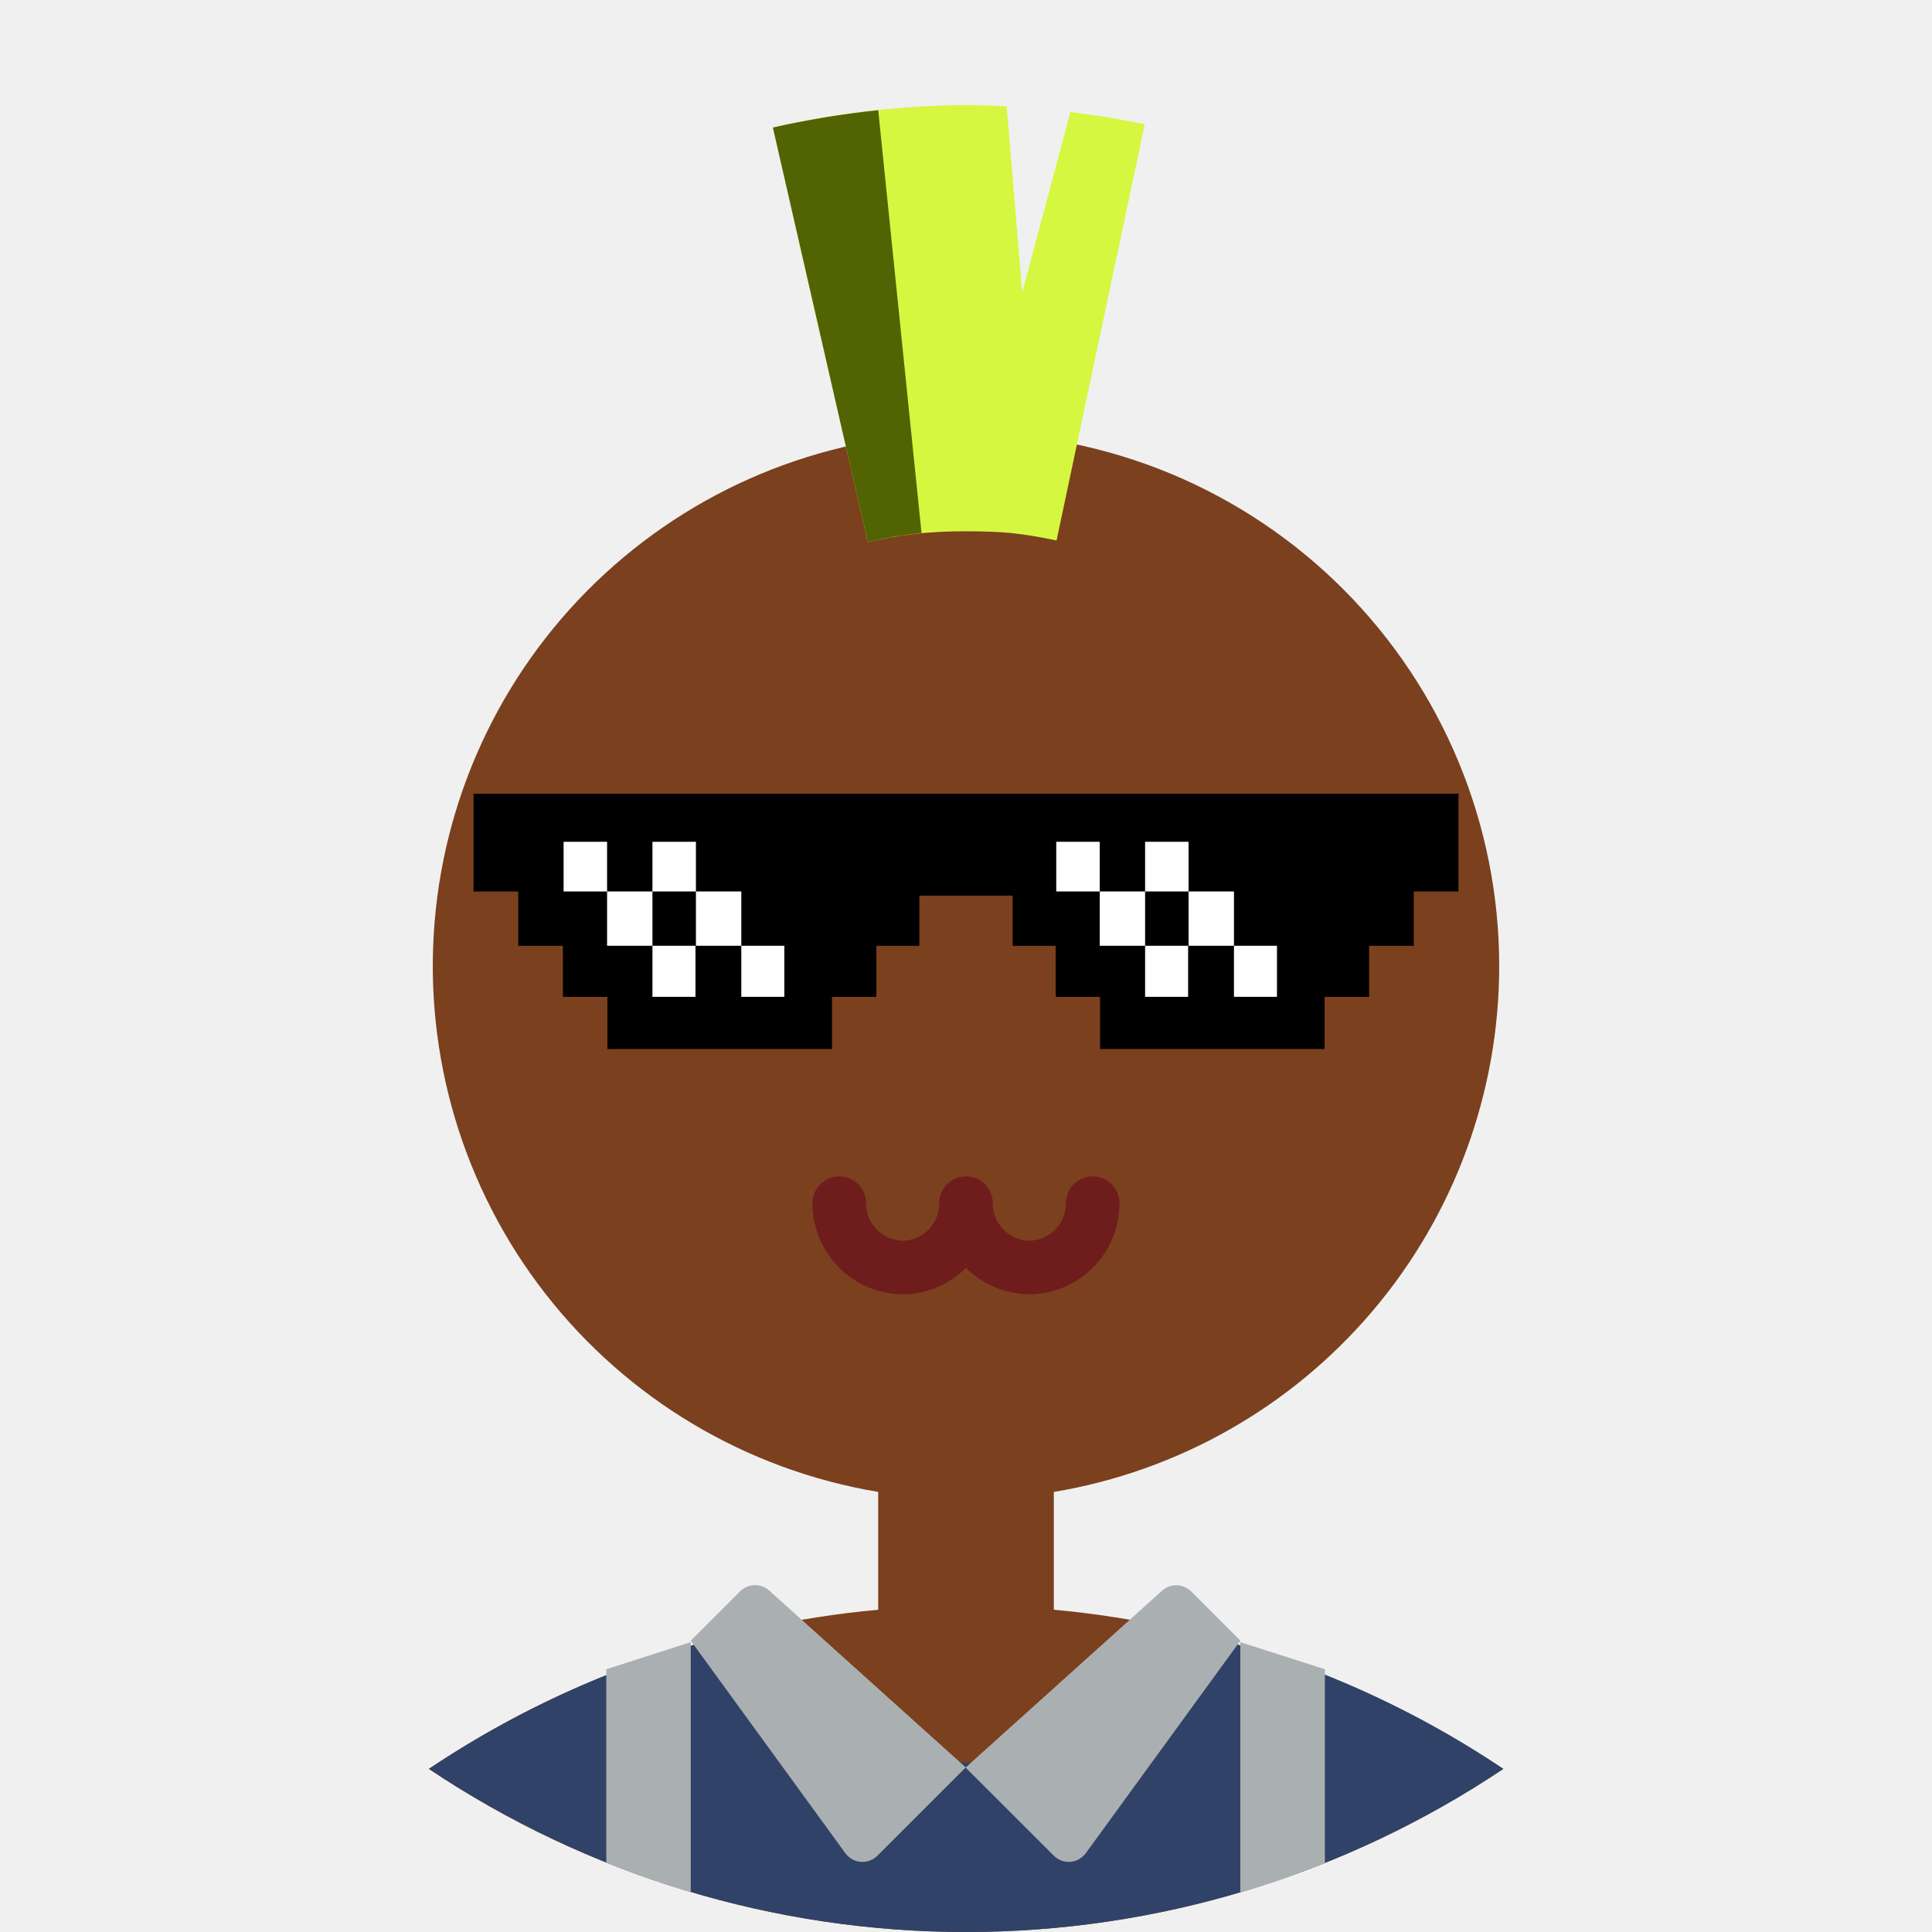
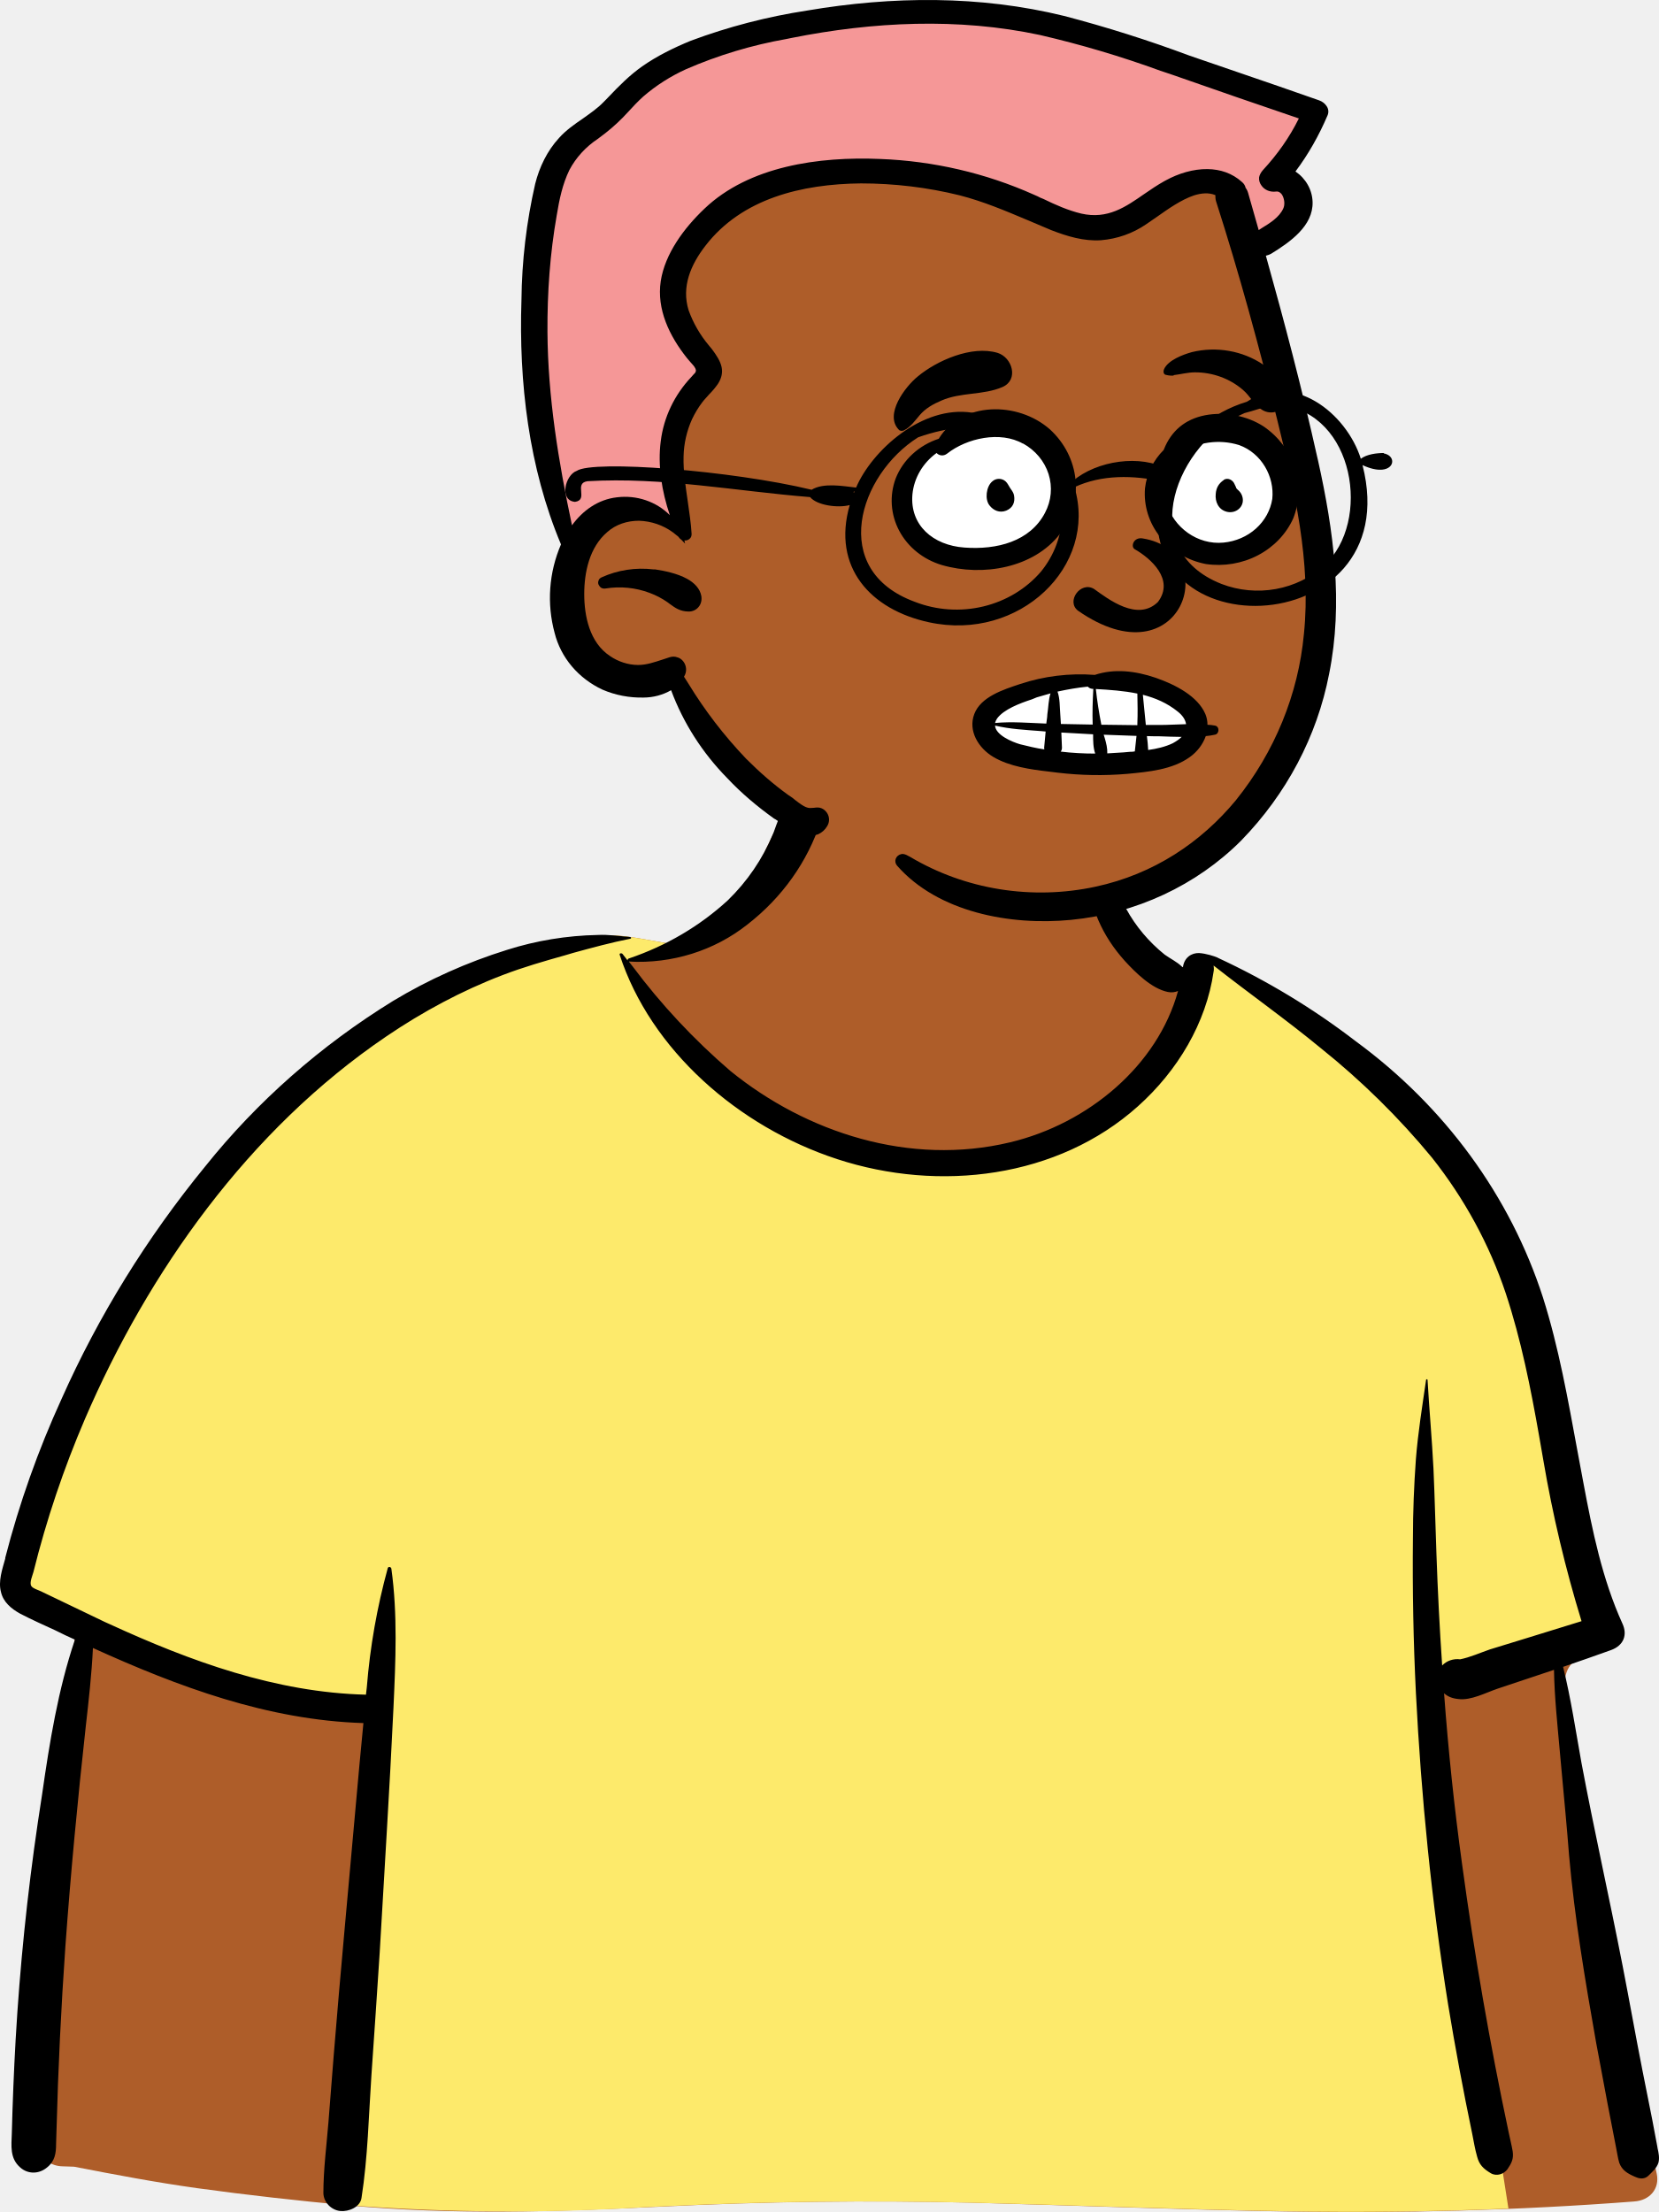
- <svg xmlns="http://www.w3.org/2000/svg" width="231" height="231" viewBox="0 0 231 231" fill="none">
-   <g clip-path="url(#clip0_252_140)">
-     <path d="M115.5 51.75C99.504 51.749 84.092 57.762 72.322 68.595C60.553 79.428 53.286 94.29 51.964 110.232C50.642 126.174 55.362 142.03 65.186 154.653C75.011 167.277 89.222 175.746 105 178.38V192.47C85.782 194.224 67.31 200.766 51.271 211.497C70.278 224.215 92.632 231.003 115.501 231.003C138.37 231.003 160.724 224.215 179.731 211.497C163.692 200.765 145.22 194.223 126.002 192.468V178.384C140.883 175.899 154.401 168.217 164.151 156.703C173.902 145.189 179.252 130.59 179.252 115.503C179.252 98.613 172.549 82.413 160.615 70.46C148.682 58.508 132.492 51.779 115.602 51.753C115.569 51.753 115.536 51.753 115.502 51.753L115.5 51.75Z" fill="#7B401E" />
-     <path d="M141.75 195C155.313 198.15 168.189 203.741 179.75 211.5C160.742 224.214 138.388 231 115.52 231C92.652 231 70.298 224.214 51.29 211.5C62.851 203.741 75.728 198.15 89.29 195L105 210.75H126L141.75 195Z" fill="#304267" />
-     <path d="M115.45 211.34L104.9 221.88C104.667 222.115 104.389 222.301 104.084 222.428C103.778 222.555 103.451 222.62 103.12 222.62C102.789 222.62 102.462 222.555 102.156 222.428C101.851 222.301 101.573 222.115 101.34 221.88C101.24 221.786 101.149 221.682 101.07 221.57L82.59 196.17L88.48 190.28C88.941 189.81 89.566 189.539 90.224 189.524C90.882 189.509 91.519 189.752 92 190.201L115.49 211.341L115.45 211.34Z" fill="#AAB0B1" />
-     <path d="M115.45 211.337L126 221.877C126.233 222.111 126.511 222.298 126.816 222.425C127.121 222.552 127.449 222.617 127.78 222.617C128.111 222.617 128.438 222.552 128.744 222.425C129.049 222.298 129.327 222.111 129.56 221.877C129.66 221.783 129.751 221.679 129.83 221.567L148.31 196.167L142.42 190.277C141.963 189.82 141.348 189.556 140.703 189.54C140.057 189.523 139.429 189.755 138.95 190.188L115.46 211.328L115.45 211.337Z" fill="#AAB0B1" />
-     <path d="M158.41 199.584L148.3 196.344V226.274C151.74 225.254 155.11 224.084 158.41 222.764V199.584ZM82.59 226.244V196.344L72.49 199.584V222.724C75.78 224.044 79.16 225.224 82.59 226.244Z" fill="#AAB0B1" />
-     <path d="M92.411 15.245C96.231 14.368 100.082 13.704 103.945 13.266C108.021 12.806 111.873 12.57 115.5 12.57C117.03 12.57 118.656 12.613 120.368 12.709L122.219 34.964L127.986 13.394C131.089 13.769 134.053 14.261 136.877 14.86L126.327 64.623C124.401 64.206 122.625 63.917 121.01 63.746C119.587 63.596 117.746 63.521 115.499 63.521C113.263 63.521 111.262 63.628 109.518 63.821C107.571 64.045 105.645 64.377 103.751 64.816L92.411 15.245Z" fill="#D6F740" />
-     <path d="M92.411 15.248C94.326 14.809 96.434 14.402 98.734 14.017C100.799 13.675 102.886 13.397 105.004 13.172L110.182 63.737C109.091 63.844 108 63.994 106.887 64.176C106.02 64.325 104.972 64.539 103.752 64.817L92.411 15.248Z" fill="#516303" />
-     <path d="M56.621 94.906V106.594H61.963V113.086H67.305V119.192H72.627V125.424H99.473V119.192H104.778V113.086H109.922V107.083H121.076V113.086H126.221V119.192H131.527V125.424H158.373V119.192H163.694V113.086H169.037V106.594H174.379V94.906H56.621Z" fill="black" />
-     <path d="M67.387 100.649V106.588H72.586V100.649H67.387ZM72.586 106.588V113.08H78.01V106.588H72.586ZM78.01 106.588H83.209V100.649H78.01V106.588ZM83.209 106.588V113.08H88.635V106.588H83.209ZM88.635 113.08V119.186H93.778V113.08H88.635ZM78.01 113.08V119.186H83.154V113.08H78.01ZM126.291 100.648V106.588H131.49V100.648H126.291ZM131.49 106.588V113.08H136.914V106.588H131.49ZM136.914 106.588H142.113V100.648H136.914V106.588ZM142.113 106.588V113.08H147.539V106.588H142.113ZM147.539 113.08V119.186H152.682V113.08H147.539ZM136.914 113.08V119.186H142.058V113.08H136.914Z" fill="white" />
-     <path d="M100.35 143.852C100.342 145.875 101.134 147.821 102.554 149.263C103.974 150.705 105.906 151.528 107.93 151.552C109.953 151.528 111.884 150.705 113.302 149.262C114.721 147.82 115.511 145.875 115.5 143.852C115.489 145.875 116.279 147.82 117.697 149.262C119.116 150.705 121.047 151.528 123.07 151.552C125.094 151.528 127.026 150.705 128.446 149.263C129.866 147.821 130.658 145.875 130.65 143.852" stroke="#6E1C1C" stroke-width="6.4" stroke-linecap="round" stroke-linejoin="round" />
-   </g>
-   <defs>
-     <clipPath id="clip0_252_140">
-       <rect width="231" height="231" fill="white" />
-     </clipPath>
-   </defs>
+ <svg xmlns="http://www.w3.org/2000/svg" width="150" height="200" viewBox="0 0 150 200" fill="none">
+   <path fill-rule="evenodd" clip-rule="evenodd" d="M144.643 172.446C143.507 166.419 142.511 160.37 141.655 154.303C141.464 152.92 141.176 151.358 142.172 150.352C143.57 148.915 144.853 147.693 145.007 145.645C145.16 143.723 144.47 141.622 144.049 139.754C143.116 135.838 142.011 131.961 140.736 128.132C139.472 124.234 138.074 120.372 136.657 116.528C135.335 112.935 134.071 109.289 132.348 105.84C129.092 99.283 123.538 94.433 116.721 91.182C114.997 90.374 111.55 87.5 109.769 86.871C108.141 86.26 108.141 88.003 106.532 87.338C105.249 86.817 104.043 86.135 103.334 84.967C102.568 83.71 100.595 81.931 100.289 80.476C99.657 77.351 100.346 74.692 97.991 72.339C95.823 70.279 93.104 68.802 90.12 68.064C83.666 66.394 75.086 67.561 71.199 73.183C69.341 75.86 68.709 79.111 66.181 81.285C63.998 83.207 64.496 84.518 61.661 85.488C61.489 85.542 57.142 84.68 56.989 84.734C53.886 84.105 50.918 85.847 48.083 86.853C43.849 88.37 39.803 90.315 36.018 92.655C28.413 97.407 21.777 103.4 16.427 110.348C9.678 119.053 4.716 128.86 1.796 139.269C1.47 140.418 1.125 141.604 1.508 142.753C1.834 143.705 2.542 144.406 3.385 144.981C4.534 145.753 6.832 146.238 6.775 147.801C6.756 148.986 6.315 150.226 6.104 151.393C5.856 152.777 5.664 154.178 5.453 155.561C4.534 161.92 3.806 168.314 3.481 174.709C3.059 181.049 3.027 187.406 3.385 193.75C3.404 194.163 3.538 194.558 3.768 194.863C3.577 194.935 3.538 195.295 3.787 195.348L4.304 195.438C4.692 195.711 5.161 195.862 5.645 195.869L6.698 195.905C10.394 196.624 14.091 197.324 17.825 197.845C22.383 198.474 26.941 198.977 31.518 199.408C40.94 200.27 50.286 199.983 59.689 199.516C69.09 199.049 78.507 198.93 87.918 199.157C97.34 199.408 106.762 199.785 116.184 199.947C126.717 200.127 137.25 199.857 147.745 199.049C149.181 198.959 150.082 197.881 149.794 196.534C148.09 188.505 146.156 180.529 144.624 172.464L144.643 172.446Z" fill="#AE5D29" />
+   <path fill-rule="evenodd" clip-rule="evenodd" d="M48.064 86.853L48.294 86.781C51.071 85.757 53.963 84.123 56.989 84.734C57.084 84.698 59.057 85.075 60.417 85.308L59.133 86.566L56.874 86.943C64.668 98.996 73.88 105.031 84.509 105.031C95.137 105.031 103.219 98.996 108.715 86.943L109.481 86.763C109.558 86.763 109.673 86.799 109.769 86.835C111.55 87.482 115.016 90.356 116.721 91.164C123.538 94.397 129.073 99.247 132.348 105.822C134.014 109.163 135.259 112.648 136.523 116.15L136.657 116.51C138.074 120.354 139.472 124.234 140.736 128.114C141.942 131.778 143.034 135.478 143.915 139.215L144.049 139.736C144.47 141.604 145.16 143.687 145.007 145.627C144.949 146.297 144.754 146.949 144.432 147.549L129.035 152.759L136.389 199.695C129.667 199.965 122.925 200.055 116.184 199.929C106.762 199.767 97.34 199.39 87.918 199.157C78.782 198.941 69.667 199.031 60.532 199.462L58.233 199.57C49.336 200.126 40.406 200.066 31.518 199.39L30.924 199.336V192.456L34.046 154.214L18.151 151.411L2.581 144.316C2.092 143.879 1.723 143.336 1.508 142.735C1.144 141.658 1.413 140.58 1.7 139.502L1.796 139.269C4.758 128.875 9.717 119.074 16.427 110.348C21.77 103.395 28.399 97.397 35.999 92.637C39.791 90.302 43.832 88.344 48.064 86.835V86.853Z" fill="#FDEA6B" />
+   <path fill-rule="evenodd" clip-rule="evenodd" d="M54.039 84.536C55.016 84.482 56.012 84.644 56.989 84.716C57.065 84.734 57.104 84.859 56.989 84.877C55.265 85.219 53.541 85.686 51.837 86.153L51.109 86.368C49.194 86.907 47.317 87.446 45.441 88.165C41.725 89.584 38.202 91.488 34.946 93.697C22.44 102.175 13.401 115.019 7.675 128.311C5.748 132.803 4.192 137.427 3.021 142.143C2.945 142.43 2.638 143.113 2.83 143.4C2.964 143.634 3.519 143.777 3.787 143.921L4.649 144.334L9.475 146.651L9.916 146.849C17.193 150.19 24.93 153.028 33.088 153.226L33.165 152.561C33.454 148.923 34.089 145.316 35.061 141.783C35.118 141.604 35.367 141.676 35.386 141.837C35.961 145.987 35.769 150.172 35.578 154.357C35.233 161.722 34.754 169.123 34.333 176.506C34.103 180.206 33.835 183.87 33.586 187.589C33.337 191.271 33.261 195.061 32.686 198.726C32.571 199.552 31.537 199.983 30.771 199.911C29.928 199.821 29.258 199.103 29.239 198.294C29.239 196.157 29.526 193.983 29.698 191.864L30.177 185.792C30.771 178.41 31.48 171.027 32.131 163.644C32.361 161.027 32.603 158.41 32.858 155.794C24.202 155.525 16.12 152.507 8.403 149.004C8.288 151.376 8.02 153.765 7.752 156.118C7.024 162.728 6.392 169.338 5.913 175.967C5.523 181.511 5.255 187.063 5.109 192.618L5.07 193.876C5.07 194.666 4.975 195.402 4.247 195.977C3.538 196.57 2.542 196.606 1.834 195.977C0.876 195.151 1.03 194.019 1.068 192.906C1.14 190.078 1.255 187.252 1.413 184.427C1.791 177.847 2.462 171.285 3.423 164.758L3.806 162.243C4.477 157.573 5.243 152.777 6.775 148.25C6.181 147.981 5.587 147.711 4.994 147.406C3.94 146.921 2.849 146.436 1.815 145.897C1.01 145.448 0.302 144.855 0.091 143.957C-0.177 142.969 0.206 141.891 0.474 140.921V140.849C1.74 135.934 3.444 131.127 5.568 126.479C8.909 118.976 13.274 111.912 18.553 105.463C23.251 99.592 28.998 94.53 35.54 90.5C38.755 88.564 42.216 87.013 45.843 85.883C48.486 85.044 51.25 84.59 54.039 84.536ZM71.294 72.68C72.444 71.513 74.761 72.716 74.205 74.261C73.018 77.92 70.707 81.169 67.56 83.602C64.585 85.958 60.761 87.153 56.874 86.943L57.199 87.374C59.767 90.816 62.727 93.984 66.028 96.823C72.922 102.427 82.268 105.445 91.307 103.289C98.412 101.601 104.675 96.32 106.513 89.602C106.264 89.709 105.939 89.763 105.594 89.691C104.119 89.386 102.664 87.931 101.706 86.889C100.691 85.757 99.887 84.554 99.293 83.171C98.221 80.656 97.876 77.405 99.351 74.962C99.542 74.656 99.925 74.836 99.983 75.141L100.04 75.591C100.327 77.872 100.672 80.081 101.821 82.165C102.684 83.748 103.868 85.157 105.307 86.314C105.804 86.674 106.417 86.961 106.858 87.392L106.954 87.464C107.068 86.566 107.739 86.153 108.409 86.171C109.041 86.207 109.807 86.458 110.094 86.584L110.113 86.602C114.561 88.664 118.744 91.195 122.581 94.146C130.635 100.049 136.547 108.142 139.51 117.318C140.947 121.863 141.77 126.551 142.632 131.221L143.168 134.095C143.972 138.388 144.872 142.789 146.692 146.795C147.171 147.819 146.807 148.789 145.639 149.202C144.207 149.716 142.77 150.219 141.33 150.711C142.038 153.585 142.479 156.549 142.996 159.423C144.145 165.548 145.524 171.638 146.711 177.745C147.324 180.888 147.879 184.032 148.492 187.14L149.392 191.666L149.852 194.109L149.871 194.235C149.967 194.666 150.062 195.115 149.947 195.546C149.794 196.031 149.392 196.372 149.028 196.732C148.722 197.019 148.301 197.019 147.937 196.857L147.803 196.803C147.151 196.516 146.654 196.229 146.405 195.546C146.27 195.097 146.213 194.612 146.117 194.163C145.602 191.555 145.104 188.945 144.624 186.331L144.317 184.697C143.321 179.056 142.364 173.398 141.866 167.722C141.674 165.207 141.425 162.674 141.195 160.141L141.023 158.255C140.812 155.866 140.544 153.405 140.506 150.98L139.644 151.268L135.393 152.687C134.339 153.046 132.999 153.765 131.869 153.621C131.314 153.567 130.911 153.405 130.567 153.1C130.95 158.273 131.486 163.411 132.195 168.548C133.299 176.675 134.704 184.763 136.408 192.798C136.523 193.373 136.676 193.947 136.772 194.522C136.867 195.187 136.676 195.582 136.293 196.139C135.967 196.57 135.335 196.803 134.799 196.498C134.11 196.085 133.746 195.726 133.554 194.989C133.363 194.325 133.248 193.624 133.114 192.941C132.303 189.052 131.575 185.147 130.931 181.23C129.437 171.889 128.498 162.477 128.02 153.064C127.791 148.409 127.702 143.749 127.752 139.089C127.752 136.7 127.847 134.311 128.02 131.922C128.211 129.515 128.594 127.162 128.939 124.773C128.939 124.683 129.073 124.683 129.073 124.773C129.226 127.449 129.475 130.126 129.609 132.802C129.724 135.371 129.782 137.921 129.877 140.49C129.992 143.849 130.165 147.226 130.394 150.585C130.596 150.374 130.85 150.213 131.134 150.116C131.418 150.019 131.723 149.989 132.022 150.028C132.922 149.849 133.88 149.418 134.722 149.13L137.94 148.142L142.996 146.58C141.533 141.812 140.382 136.965 139.549 132.066L139.165 129.856C138.399 125.509 137.538 121.144 136.14 116.923C134.664 112.519 132.411 108.378 129.475 104.672C126.485 101.044 123.103 97.715 119.383 94.739C116.242 92.152 112.929 89.817 109.73 87.302C109.75 87.464 109.769 87.662 109.73 87.841C109.06 92.493 106.475 96.823 102.874 100.038C95.654 106.504 84.949 107.834 75.68 104.798C66.737 101.87 58.827 94.918 56.031 86.332C55.974 86.189 56.184 86.153 56.28 86.243L56.74 86.835C56.74 86.763 56.778 86.674 56.874 86.656C60.216 85.529 63.26 83.74 65.798 81.41C67.568 79.69 68.954 77.657 69.877 75.429L69.954 75.249C70.279 74.351 70.567 73.417 71.294 72.698V72.68Z" fill="black" />
+   <path fill-rule="evenodd" clip-rule="evenodd" d="M94.37 82.183C90.128 82.201 86.535 81.069 83.783 79.201C80.343 78.051 76.196 76.273 73.692 74.405C72.699 74.638 71.533 73.668 70.788 73.147C66.106 69.878 62.456 65.064 61.366 60.268C59.684 62.244 57.296 62.352 55.021 61.346C50.244 58.795 50.416 53.442 52.136 49.418C48.505 41.766 46.001 21.576 51.524 13.439C52.671 12.217 54.314 11.499 55.518 10.242C56.589 9.164 57.601 8.032 58.825 7.188C62.608 4.475 69.106 3.038 73.196 2.338C90.204 -1.093 103.257 5.104 118.679 10.349C117.772 12.402 116.583 14.334 115.143 16.097C118.965 17.445 117.207 20.462 114.245 21.989L112.487 21.181C115.239 30.45 121.564 53.478 118.832 60.879C116.653 72.393 107.079 82.254 94.37 82.183Z" fill="#AE5D29" />
+   <path d="M55.881 46.311C53.722 46.311 52.117 48.592 52.117 48.592H51.677C48.275 40.365 46.135 21.361 51.486 13.529C52.059 12.918 52.766 12.415 53.474 11.912C54.363 11.332 55.172 10.651 55.881 9.882C56.78 8.948 57.678 8.014 58.748 7.278C62.532 4.583 69.029 3.146 73.1 2.464C87.739 -0.536 99.454 3.649 112.258 8.194C114.36 8.948 116.462 9.703 118.621 10.439C117.72 12.491 116.538 14.423 115.105 16.187C118.927 17.535 117.169 20.552 114.207 22.079L112.888 21.486C112.544 19.744 111.627 16.367 109.697 16.187C108.321 16.062 106.066 17.265 103.887 18.433C101.919 19.51 99.989 20.534 98.785 20.534C97.829 20.534 95.459 19.816 92.478 18.918C87.509 17.409 80.859 15.397 76.463 15.397C69.431 15.397 63.468 20.858 61.08 24.809C58.691 28.761 64.615 33.665 64.615 33.665C64.615 33.665 61.08 37.922 61.08 39.79C61.08 41.659 61.901 47.496 61.901 47.496C61.901 47.496 58.079 46.311 55.92 46.311H55.881Z" fill="#F59797" />
+   <path fill-rule="evenodd" clip-rule="evenodd" d="M96.835 83.171C91.312 83.71 84.796 82.47 81.107 78.267C81.033 78.181 80.983 78.079 80.962 77.971C80.941 77.862 80.95 77.75 80.989 77.645C81.027 77.541 81.093 77.447 81.181 77.374C81.269 77.3 81.375 77.249 81.49 77.225C81.623 77.189 81.776 77.225 81.948 77.297L82.292 77.476C84.758 78.943 87.509 79.936 90.386 80.398C93.262 80.861 96.208 80.784 99.052 80.171C104.327 79.039 108.608 76.147 111.742 72.357C115.253 67.987 117.385 62.777 117.895 57.322C118.564 50.784 117.035 44.299 115.487 37.976C113.844 31.33 112.047 24.72 109.945 18.181C109.888 17.984 109.888 17.804 109.888 17.642C109.276 17.391 108.627 17.463 107.977 17.66C106.792 18.055 105.607 18.9 104.613 19.6L103.62 20.283C102.427 21.102 101.02 21.598 99.549 21.72C98.001 21.828 96.472 21.361 95.039 20.804L92.918 19.906C90.911 19.061 88.924 18.217 86.764 17.66C83.859 16.942 80.84 16.582 77.84 16.582C72.489 16.636 67.08 17.948 63.793 22.205C62.456 23.929 61.596 25.923 62.264 28.061C62.678 29.212 63.298 30.287 64.099 31.24L64.367 31.564C64.768 32.102 65.131 32.641 65.246 33.198C65.341 33.665 65.265 34.168 64.902 34.725C64.663 35.063 64.395 35.382 64.099 35.677C63.908 35.91 63.679 36.126 63.507 36.359C63.14 36.843 62.826 37.361 62.57 37.904C62.091 38.968 61.832 40.108 61.806 41.263C61.767 42.647 61.997 43.994 62.188 45.359C62.322 46.329 62.475 47.281 62.532 48.269C62.532 48.449 62.494 48.556 62.417 48.646C62.372 48.704 62.315 48.753 62.249 48.79C62.184 48.827 62.111 48.852 62.035 48.862H61.882L61.94 49.149C61.831 49.024 61.716 48.904 61.596 48.79C61.481 48.718 61.404 48.628 61.328 48.52L60.831 48.125C59.954 47.484 58.884 47.119 57.773 47.083C56.722 47.083 55.69 47.407 54.907 48.107C53.282 49.49 52.824 51.772 52.824 53.712C52.824 55.688 53.302 58.094 55.155 59.316C55.882 59.819 56.799 60.124 57.697 60.124C58.461 60.124 59.169 59.873 59.895 59.639L60.544 59.424C60.793 59.352 61.022 59.352 61.213 59.424C61.443 59.478 61.615 59.603 61.767 59.783C61.927 59.983 62.019 60.223 62.033 60.473C62.047 60.722 61.981 60.97 61.844 61.184L62.245 61.813C63.724 64.243 65.473 66.519 67.463 68.603C68.647 69.788 69.909 70.902 71.285 71.89L71.476 72.016C71.609 72.106 71.743 72.195 71.877 72.321C72.278 72.626 72.775 73.04 73.215 73.058L73.578 73.04C73.826 73.004 74.056 72.986 74.266 73.076C74.438 73.147 74.61 73.255 74.782 73.507C74.898 73.688 74.96 73.896 74.96 74.108C74.96 74.32 74.898 74.528 74.782 74.71C74.6 75.022 74.32 75.274 73.979 75.429C73.622 75.565 73.228 75.596 72.852 75.518C71.896 75.339 70.807 74.584 70.119 74.081L69.985 74.01C68.456 72.914 67.023 71.71 65.762 70.363C63.503 68.067 61.773 65.358 60.678 62.406C59.93 62.836 59.071 63.065 58.194 63.07C56.91 63.101 55.635 62.856 54.467 62.352C53.392 61.849 52.447 61.13 51.7 60.245C50.954 59.36 50.424 58.331 50.148 57.232C49.426 54.573 49.627 51.766 50.722 49.221C47.798 42.269 46.9 34.545 47.148 27.127C47.183 23.593 47.599 20.073 48.39 16.618C48.772 15.11 49.46 13.655 50.55 12.469C51.161 11.786 51.926 11.248 52.69 10.727C53.34 10.26 54.009 9.81 54.563 9.236L54.83 8.966L55.002 8.787C55.958 7.781 56.913 6.811 58.06 6.002C59.417 5.05 60.927 4.314 62.456 3.685C65.844 2.421 69.368 1.506 72.966 0.955C80.687 -0.356 88.599 -0.428 96.205 1.44C100.054 2.446 103.843 3.646 107.556 5.032L115.564 7.781L119.271 9.074C119.56 9.174 119.803 9.364 119.959 9.613C120.039 9.733 120.087 9.868 120.1 10.008C120.113 10.149 120.091 10.29 120.036 10.421C119.271 12.217 118.316 13.924 117.131 15.505C117.598 15.823 117.981 16.238 118.249 16.718C118.518 17.197 118.665 17.729 118.679 18.271C118.736 20.427 116.653 21.881 114.933 22.941C114.761 23.031 114.608 23.085 114.455 23.121C116.137 29.12 117.723 35.156 119.08 41.245L119.176 41.658C120.59 48.017 121.469 54.52 120.169 60.951C119.079 66.571 116.324 71.789 112.219 76.003C108.175 80.053 102.713 82.598 96.835 83.171ZM60.564 46.58C59.837 44.425 59.455 42.09 59.742 39.898C60.007 37.736 60.974 35.704 62.513 34.078L62.704 33.863C62.8 33.773 62.895 33.683 62.914 33.557C62.933 33.486 62.914 33.414 62.876 33.324C62.78 33.108 62.589 32.929 62.417 32.731L62.111 32.372C60.525 30.378 59.36 27.971 59.742 25.42C60.124 22.941 61.844 20.624 63.698 18.864C67.73 15.02 74.037 14.139 79.579 14.373C84.401 14.555 89.134 15.655 93.491 17.606L93.816 17.75C93.988 17.84 94.16 17.93 94.332 17.984C95.44 18.523 96.568 19.025 97.772 19.313C100.161 19.852 101.785 18.702 103.467 17.535C104.04 17.139 104.652 16.726 105.263 16.385L105.397 16.313C106.544 15.684 107.881 15.271 109.181 15.289C110.327 15.307 111.398 15.648 112.296 16.457C112.487 16.618 112.583 16.798 112.621 16.978C112.726 17.119 112.804 17.277 112.85 17.445C113.17 18.564 113.488 19.684 113.806 20.804L114.054 20.642C114.818 20.175 115.659 19.654 116.022 18.864C116.175 18.558 116.156 18.073 115.965 17.696C115.908 17.573 115.815 17.467 115.698 17.391C115.621 17.337 115.506 17.301 115.392 17.319C115.105 17.355 114.857 17.319 114.627 17.229C114.381 17.13 114.173 16.96 114.035 16.744C113.883 16.533 113.815 16.279 113.844 16.026C113.882 15.828 113.997 15.595 114.188 15.379C115.487 13.978 116.596 12.415 117.437 10.709L111.875 8.805L105.989 6.757L104.919 6.398C101.366 5.102 97.727 4.022 94.026 3.164C86.63 1.584 78.929 1.961 71.552 3.434L71.113 3.524C67.978 4.078 64.929 4.995 62.035 6.254C60.628 6.893 59.327 7.722 58.175 8.715C57.678 9.164 57.219 9.649 56.78 10.134C56.157 10.822 55.473 11.459 54.735 12.038L54.047 12.559C52.961 13.28 52.081 14.243 51.486 15.361C50.855 16.654 50.569 18.055 50.339 19.456C49.728 22.923 49.479 26.462 49.499 30.001C49.537 35.928 50.492 41.712 51.715 47.496C52.671 46.185 54.047 45.161 55.786 44.964C56.662 44.856 57.552 44.946 58.383 45.227C59.214 45.509 59.962 45.972 60.564 46.58ZM58.729 53.604C57.468 53.13 56.092 52.993 54.754 53.209C54.624 53.233 54.489 53.214 54.372 53.155C54.257 53.083 54.181 52.975 54.123 52.867C54.066 52.742 54.066 52.616 54.123 52.49C54.142 52.382 54.238 52.275 54.391 52.203C55.85 51.538 57.484 51.289 59.092 51.484H59.245C60.067 51.61 61.232 51.843 62.111 52.328C62.78 52.688 63.296 53.227 63.411 53.891C63.468 54.251 63.392 54.61 63.163 54.879C63.054 55.014 62.912 55.123 62.749 55.195C62.586 55.267 62.406 55.3 62.226 55.292C61.5 55.274 61.08 54.987 60.564 54.61L60.373 54.466C59.869 54.109 59.316 53.819 58.729 53.604Z" fill="black" />
+   <path fill-rule="evenodd" clip-rule="evenodd" d="M89.201 65.603C89.201 62.298 94.371 61.579 98.853 61.579C103.334 61.579 108.352 62.549 108.352 65.603C108.352 68.656 103.085 69.124 99.791 69.124C96.516 69.124 89.201 68.89 89.201 65.603ZM89.239 50.478C93.261 50.478 96.516 47.909 96.516 44.73C96.516 41.551 93.261 38.982 89.239 38.982C85.217 38.982 81.962 41.551 81.962 44.73C81.962 47.909 85.217 50.478 89.239 50.478ZM110.401 50.478C112.013 50.464 113.553 49.851 114.683 48.773C115.814 47.696 116.444 46.242 116.433 44.73C116.433 41.551 113.733 38.982 110.401 38.982C108.789 38.996 107.249 39.609 106.118 40.687C104.987 41.764 104.358 43.218 104.368 44.73C104.368 47.909 107.068 50.478 110.401 50.478Z" fill="white" />
+   <path fill-rule="evenodd" clip-rule="evenodd" d="M98.987 61.022C100.768 60.43 102.664 60.663 104.464 61.274L104.617 61.328C106.283 61.92 108.294 62.944 108.984 64.561C109.118 64.884 109.175 65.208 109.175 65.531C109.405 65.531 109.615 65.567 109.845 65.603C110.286 65.675 110.267 66.357 109.845 66.429C109.577 66.483 109.29 66.537 109.022 66.555C108.753 67.313 108.246 67.977 107.566 68.459C105.996 69.591 103.832 69.788 101.936 69.968C99.829 70.147 97.723 70.112 95.616 69.86L94.888 69.77C93.165 69.573 91.269 69.303 89.813 68.441C88.454 67.633 87.515 66.07 88.09 64.561C88.683 62.998 90.713 62.352 92.226 61.849C94.392 61.129 96.696 60.847 98.987 61.022ZM95.961 66.232L96.018 67.597C96.018 67.74 95.98 67.866 95.903 67.956C96.938 68.082 97.991 68.136 99.025 68.136C98.834 67.597 98.834 66.968 98.834 66.393L95.961 66.232ZM99.791 66.429L99.887 66.734C100.021 67.184 100.136 67.669 100.117 68.118L101.572 68.028L102.185 67.974C102.319 67.974 102.472 67.974 102.606 67.938L102.759 66.537L99.791 66.429ZM103.698 66.555C103.755 66.968 103.794 67.399 103.813 67.812C104.579 67.704 105.364 67.525 106.034 67.202C106.36 67.022 106.628 66.842 106.839 66.627C106.168 66.627 105.498 66.591 104.847 66.573H104.464L103.698 66.555ZM89.967 65.603C90.024 66.465 91.499 67.076 92.226 67.291C92.954 67.471 93.682 67.651 94.429 67.758C94.412 67.7 94.405 67.639 94.41 67.579L94.544 66.142L94.161 66.106C92.763 65.998 91.307 65.926 89.967 65.603ZM99.082 62.298C99.197 63.376 99.37 64.453 99.58 65.531H99.963L102.836 65.567V65.423C102.874 64.525 102.855 63.627 102.836 62.711C101.63 62.459 100.346 62.37 99.082 62.298ZM103.334 62.837L103.602 65.549H104.847C105.613 65.549 106.436 65.495 107.241 65.477C107.183 65.082 106.934 64.687 106.475 64.328C105.517 63.555 104.445 63.106 103.334 62.819V62.837ZM98.355 62.082C97.436 62.172 96.516 62.334 95.616 62.531C95.846 63.178 95.808 63.896 95.865 64.579L95.922 65.459L98.795 65.513C98.757 64.435 98.795 63.358 98.853 62.28H98.738C98.585 62.262 98.451 62.19 98.355 62.082ZM94.984 62.693L93.739 63.052L93.299 63.232C92.207 63.591 90.771 64.13 90.158 64.956C90.062 65.1 90.005 65.226 89.967 65.369C91.499 65.226 93.069 65.369 94.601 65.423L94.678 64.848L94.697 64.579C94.793 63.968 94.793 63.286 94.984 62.693ZM102.587 49.652C104.043 50.478 106.226 52.4 104.694 54.43C102.855 56.226 100.212 54.178 98.91 53.245C97.704 52.526 96.363 54.376 97.474 55.22C106.858 61.741 110.688 49.867 103.315 48.682C102.51 48.538 102.204 49.4 102.587 49.652ZM84.892 39.647C86.941 36.306 92.016 36.252 94.927 38.82C96.258 40.037 97.081 41.66 97.246 43.397C97.412 45.134 96.908 46.868 95.827 48.287C93.471 51.34 88.875 52.167 85.16 51.089C84.33 50.842 83.562 50.441 82.901 49.91C82.239 49.38 81.698 48.73 81.309 48C80.92 47.27 80.691 46.474 80.635 45.659C80.579 44.845 80.698 44.028 80.985 43.257C81.313 42.425 81.834 41.672 82.509 41.051C83.185 40.43 83.998 39.956 84.892 39.665V39.647ZM82.977 34.042C84.7 32.605 87.86 31.204 90.196 31.905C91.537 32.318 92.131 34.348 90.637 34.994C88.894 35.749 86.883 35.443 85.121 36.216C84.355 36.539 83.666 36.934 83.149 37.545C82.747 38.012 82.325 38.623 81.732 38.91C81.579 38.982 81.368 38.982 81.253 38.838C79.951 37.473 81.827 34.976 82.977 34.042ZM107.777 31.833C108.873 31.569 110.017 31.533 111.128 31.729C112.24 31.924 113.293 32.346 114.212 32.965L114.327 33.036C115.284 33.719 116.452 34.725 116.395 35.928C116.337 36.952 115.208 37.635 114.212 37.114C113.407 36.665 113.044 35.803 112.354 35.228C111.175 34.221 109.639 33.664 108.045 33.665C107.394 33.665 106.743 33.845 106.13 33.916C106.168 34.006 105.67 33.97 105.364 33.881C105.172 33.791 105.172 33.539 105.249 33.378C105.613 32.569 106.934 32.066 107.777 31.833ZM108.964 37.545C110.765 37.204 112.756 37.581 114.269 38.569C115.613 39.494 116.599 40.804 117.08 42.301C117.56 43.798 117.508 45.401 116.931 46.868C116.294 48.282 115.172 49.456 113.742 50.204C112.313 50.953 110.659 51.232 109.041 50.999C107.391 50.684 105.92 49.815 104.904 48.555C103.889 47.295 103.398 45.73 103.525 44.155C103.679 42.808 104.292 41.605 105.211 40.688L105.249 40.599C105.9 38.982 107.126 37.904 108.964 37.545ZM92.495 40.114C90.445 38.946 87.419 39.611 85.638 41.012C85.294 41.281 84.892 41.191 84.681 40.958C84.063 41.407 83.55 41.97 83.174 42.613C82.799 43.256 82.568 43.964 82.498 44.694C82.249 47.478 84.355 49.311 87.209 49.508C90.12 49.724 93.126 48.969 94.486 46.365C95.062 45.277 95.176 44.026 94.807 42.862C94.437 41.699 93.611 40.71 92.495 40.096V40.114ZM112.029 40.239C111.136 39.962 110.187 39.888 109.258 40.022C108.329 40.156 107.447 40.495 106.685 41.012C106.142 41.64 105.754 42.373 105.548 43.159C105.343 43.945 105.326 44.764 105.498 45.556C106.111 47.658 108.256 49.293 110.63 49.059C111.729 48.954 112.759 48.508 113.556 47.793C114.354 47.077 114.875 46.132 115.035 45.107C115.246 43.113 114.078 40.976 112.029 40.239ZM110.65 43.383C111.033 43.149 111.473 43.419 111.607 43.742L111.684 43.904L111.76 44.066V44.101L111.837 44.209L112.029 44.389C112.262 44.629 112.386 44.945 112.373 45.269C112.367 45.43 112.323 45.588 112.243 45.731C112.163 45.874 112.05 45.999 111.912 46.095C111.774 46.192 111.615 46.258 111.446 46.289C111.278 46.32 111.103 46.315 110.937 46.275C110.171 46.095 109.845 45.359 109.922 44.658C109.96 44.119 110.19 43.706 110.65 43.401V43.383ZM89.718 43.527C89.879 43.379 90.095 43.295 90.321 43.295C90.546 43.295 90.763 43.379 90.924 43.527C91.116 43.706 91.173 43.886 91.307 44.083L91.365 44.173C91.518 44.389 91.652 44.568 91.69 44.82C91.786 45.395 91.594 45.916 90.982 46.167C90.388 46.401 89.832 46.167 89.469 45.7C89.028 45.161 89.162 43.994 89.718 43.527Z" fill="black" />
+   <path fill-rule="evenodd" clip-rule="evenodd" d="M119.746 51.107C118.54 52.209 117.015 52.956 115.362 53.256C113.708 53.556 111.997 53.396 110.439 52.796C102.511 49.67 106.398 39.97 112.527 37.348C113.293 37.168 114.308 36.755 115.246 36.665C115.323 36.629 115.514 36.737 115.725 36.629C122.485 37.348 124.017 47.173 119.746 51.107ZM94.122 51.682C92.792 53.235 90.96 54.342 88.901 54.834C86.843 55.326 84.669 55.178 82.708 54.412C74.895 51.538 77.653 42.916 83.015 39.539C94.314 35.551 98.987 45.7 94.122 51.682ZM77.174 44.497H77.135L77.27 44.425L77.231 44.533L77.174 44.497ZM125.128 40.958C124.496 40.958 123.577 41.066 123.04 41.479C121.738 37.348 116.912 33.54 112.737 36.324C111.151 36.806 109.693 37.602 108.464 38.659C107.235 39.716 106.263 41.009 105.613 42.449C103.123 41.048 99.178 41.641 96.995 43.491C95.578 39.09 92.073 37.545 87.898 37.312C83.36 36.611 78.821 40.761 77.404 44.084C76.235 43.958 74.474 43.617 73.382 44.281C66.162 42.539 53.618 41.569 52.144 42.575C51.109 42.934 50.535 45.251 51.99 45.377C53.254 45.197 51.837 43.688 53.12 43.509C59.919 43.114 66.526 44.407 73.248 44.946C73.861 45.7 75.795 45.952 76.829 45.664C75.201 51.287 78.725 55.131 83.992 56.263C92.169 58.041 99.274 51.179 97.148 44.048C99.619 42.898 102.472 42.952 105.153 43.545C100.653 59.101 127.369 58.418 123.194 42.054C125.97 43.347 126.564 41.264 125.109 40.994L125.128 40.958Z" fill="black" />
</svg>
